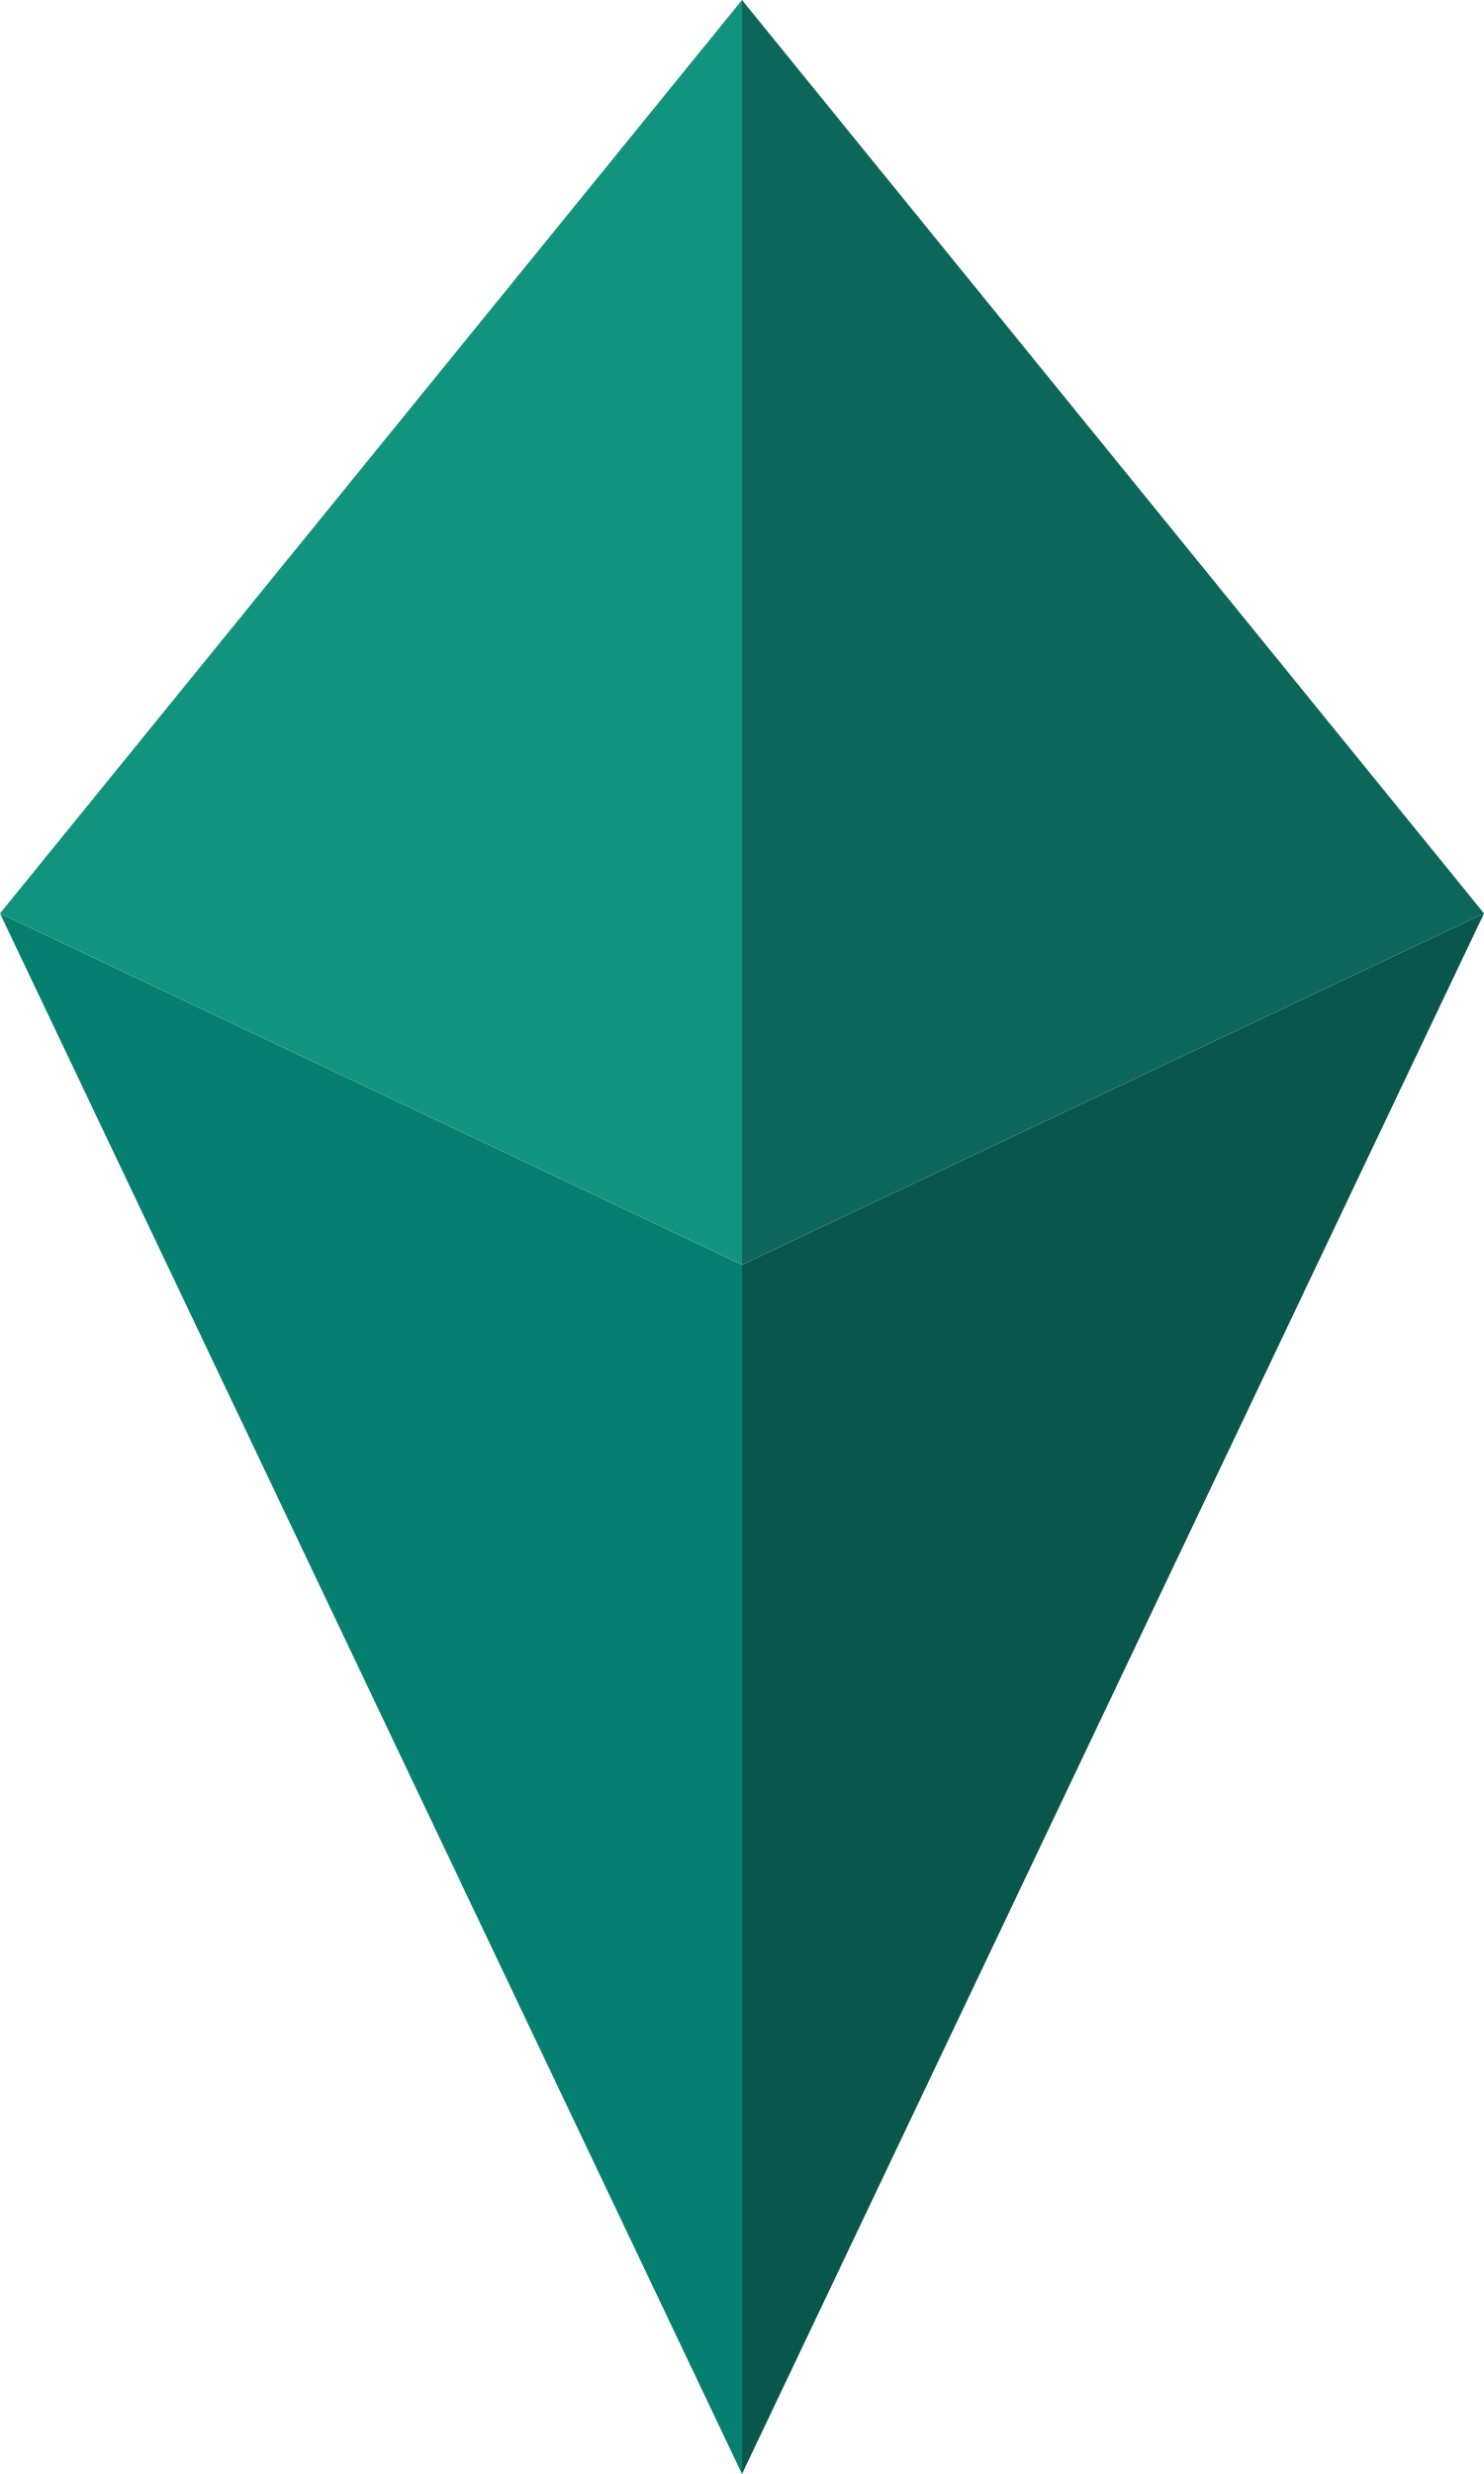
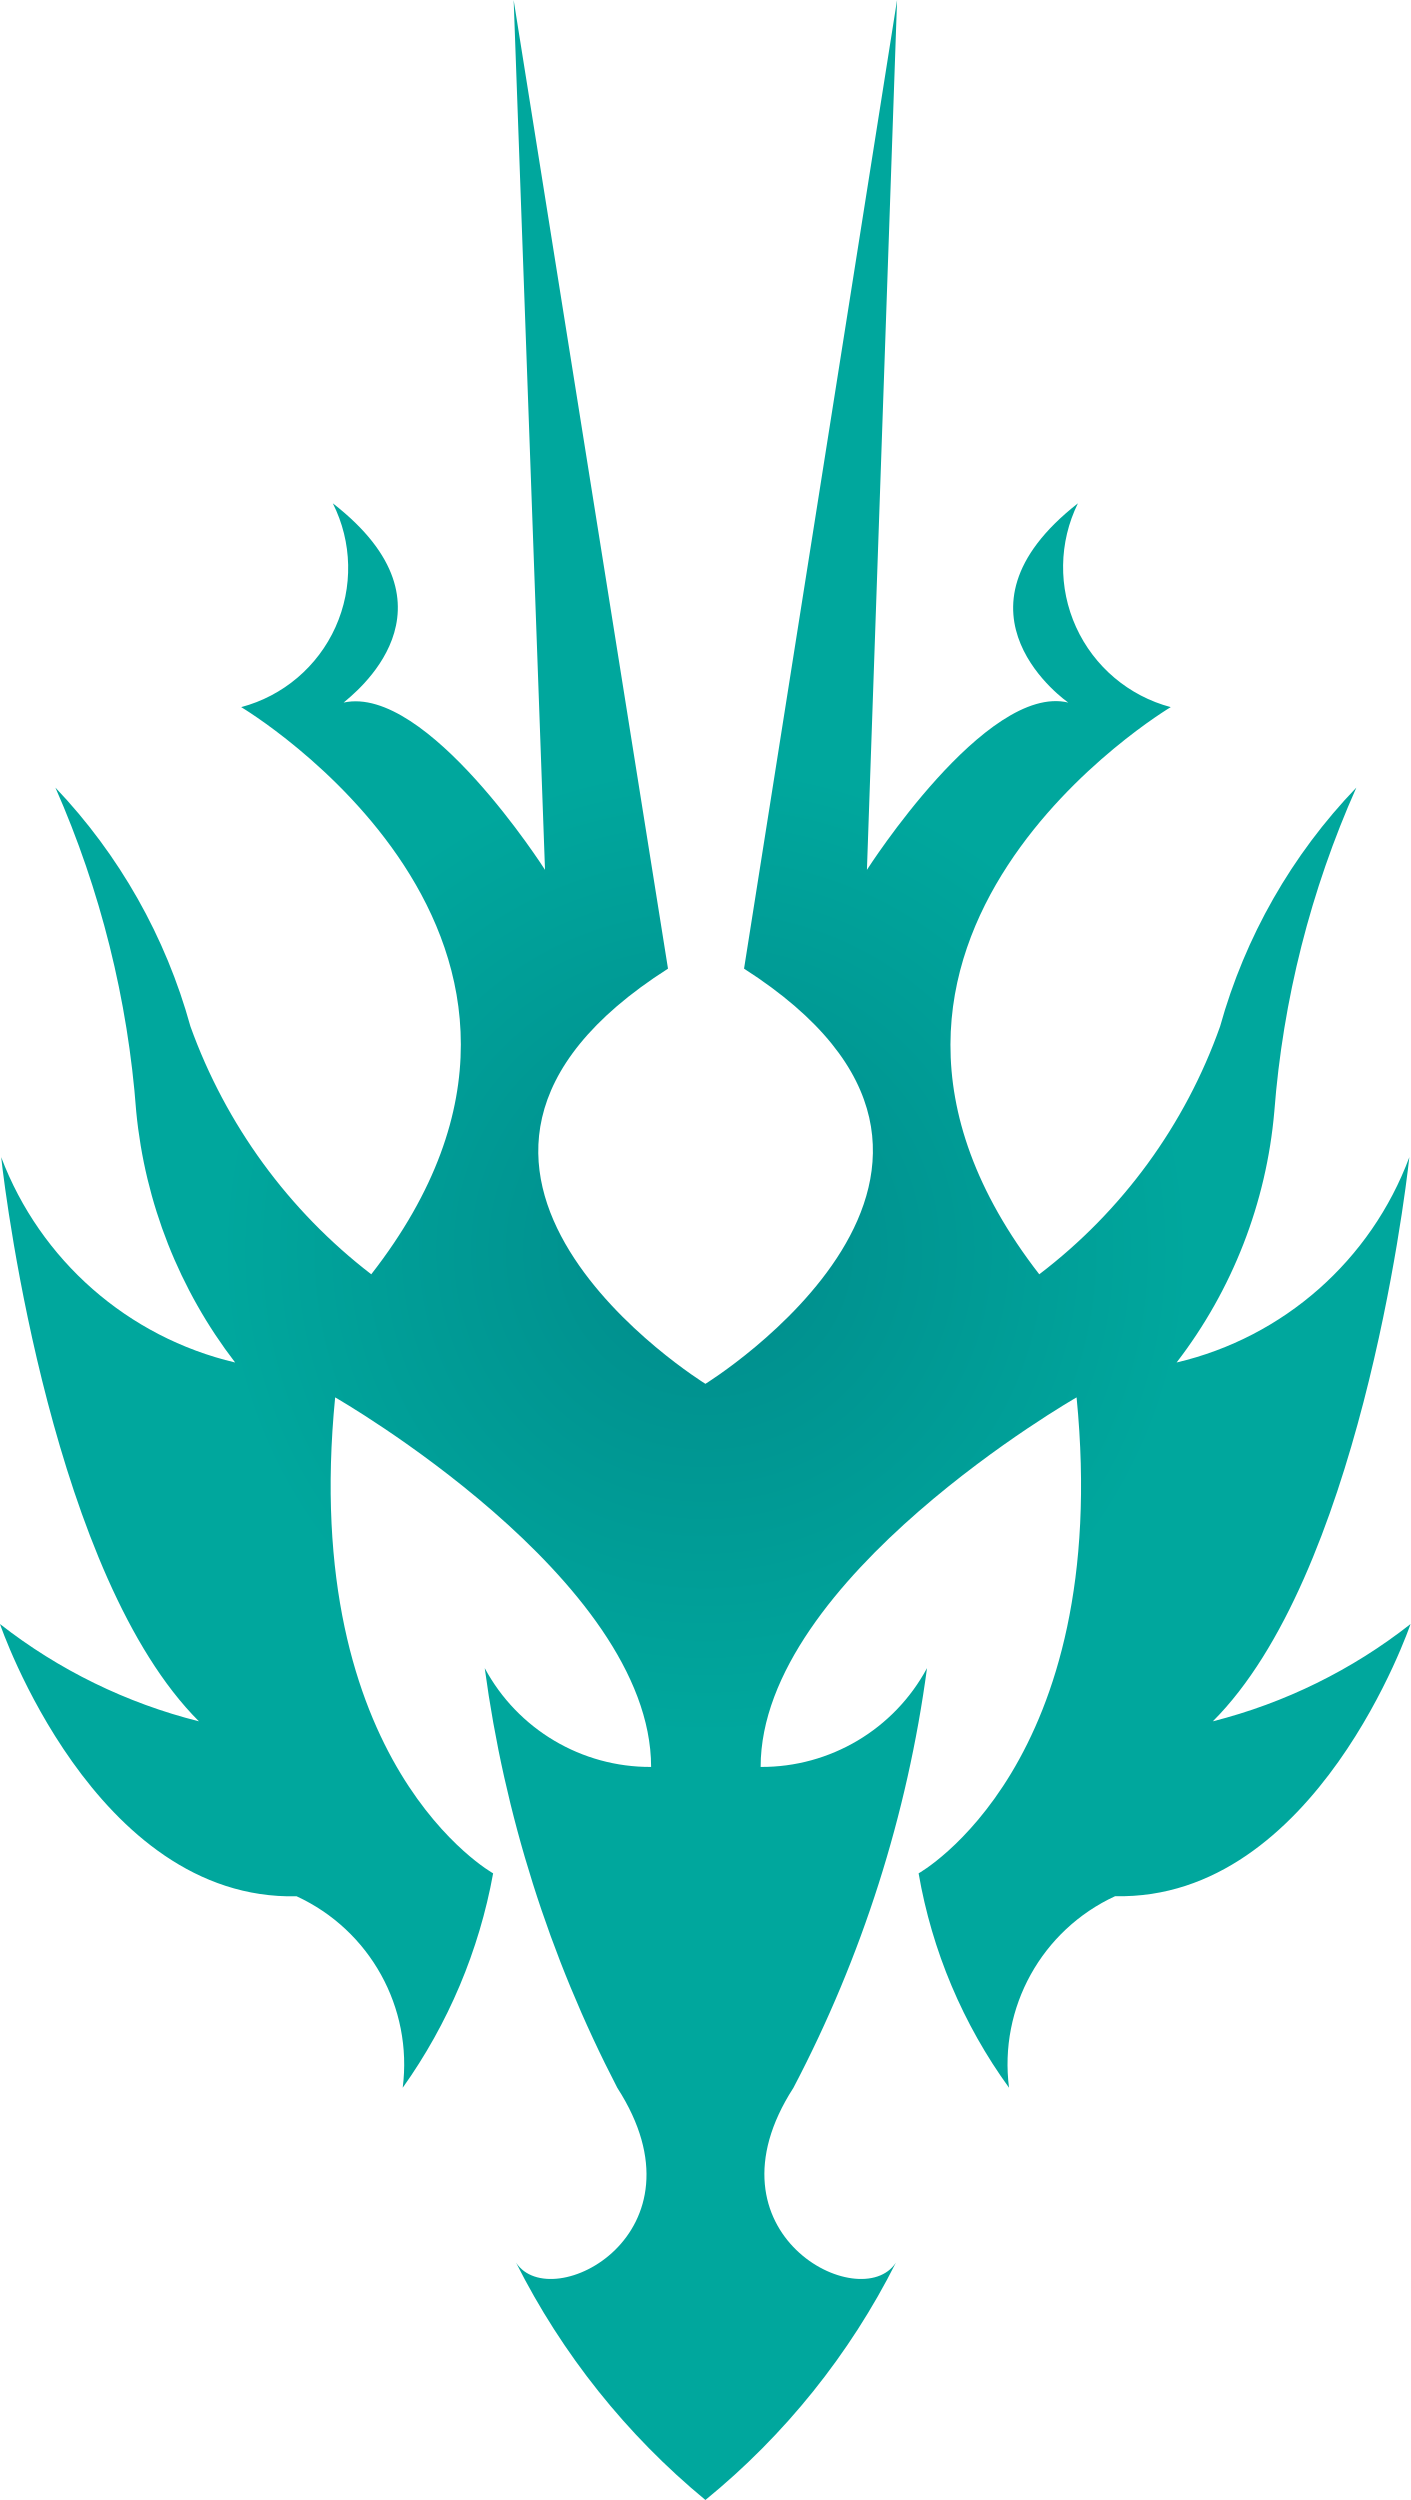
- <svg xmlns="http://www.w3.org/2000/svg" id="Layer_1" data-name="Layer 1" viewBox="0 0 15 25">
+ <svg xmlns="http://www.w3.org/2000/svg" xmlns:xlink="http://www.w3.org/1999/xlink" id="Layer_3" data-name="Layer 3" viewBox="0 0 13.949 24.719">
  <defs>
-     <style>.cls-1{fill:#0c6659;}.cls-2{fill:#09564d;}.cls-3{fill:#067f71;}.cls-4{fill:#12937d;}</style>
+     <style>.cls-1{fill:url(#radial-gradient);}.cls-2{fill:url(#radial-gradient-2);}</style>
+     <radialGradient id="radial-gradient" cx="7.874" cy="7.651" r="0" gradientTransform="translate(0 -0.189)" gradientUnits="userSpaceOnUse">
+       <stop offset="0" stop-color="#008b8b" />
+       <stop offset="0.479" stop-color="#00a79d" />
+       <stop offset="1" stop-color="#00a79d" />
+     </radialGradient>
+     <radialGradient id="radial-gradient-2" cx="7.497" cy="12.354" r="10.035" gradientTransform="matrix(1, 0, 0, 1, 0, 0)" xlink:href="#radial-gradient" />
  </defs>
-   <polygon class="cls-1" points="7.5 0 15 9.23 7.5 12.78 7.5 0" />
-   <polygon class="cls-2" points="15 9.23 7.5 25 7.5 12.78 15 9.23" />
-   <polygon class="cls-3" points="7.5 12.78 7.5 25 0 9.23 7.5 12.78" />
-   <polygon class="cls-4" points="7.5 0 7.5 12.78 0 9.23 7.5 0" />
+   <path class="cls-1" d="M7.874,7.462" transform="translate(-0.52214 0.00576)" />
+   <path class="cls-2" d="M3.92,6.941C4.743,6.76,5.911,8.595,5.911,8.595l-.31-8.6L7.127,9.572c-3.088,1.97.37,4.105.37,4.105s3.457-2.135.382-4.105L9.392-.006,9.094,8.595s1.18-1.849,1.991-1.654c0,0-1.288-.887.095-1.97a1.432,1.432,0,0,0,.918,2.015s-3.863,2.3-1.3,5.608a5.314,5.314,0,0,0,1.788-2.451,5.555,5.555,0,0,1,1.347-2.361,9.703,9.703,0,0,0-.811,3.203,4.743,4.743,0,0,1-.966,2.481,3.248,3.248,0,0,0,2.301-2.03c-.048.451-.513,4.15-1.943,5.578a5.251,5.251,0,0,0,1.955-.962s-.93,2.736-2.921,2.691a1.83,1.83,0,0,0-1.049,1.894,5.087,5.087,0,0,1-.894-2.12s1.919-1.068,1.562-4.706c0,0-3.124,1.789-3.124,3.654a1.855,1.855,0,0,0,1.645-.977A12.496,12.496,0,0,1,8.367,20.638c-.93,1.443.668,2.255,1.013,1.729A7.212,7.212,0,0,1,7.497,24.713a7.293,7.293,0,0,1-1.872-2.346c.346.526,1.931-.286,1.001-1.729a12.685,12.685,0,0,1-1.311-4.15,1.855,1.855,0,0,0,1.645.977c0-1.864-3.124-3.654-3.124-3.654-.358,3.639,1.562,4.706,1.562,4.706a5.277,5.277,0,0,1-.894,2.12A1.83,1.83,0,0,0,3.455,18.744C1.452,18.789.522,16.052.522,16.052a5.277,5.277,0,0,0,1.967.962C1.059,15.586.582,11.887.534,11.436A3.276,3.276,0,0,0,2.847,13.466a4.829,4.829,0,0,1-.978-2.481,9.742,9.742,0,0,0-.799-3.203,5.576,5.576,0,0,1,1.335,2.361,5.4,5.4,0,0,0,1.788,2.451C6.769,9.286,2.907,6.986,2.907,6.986A1.423,1.423,0,0,0,3.813,4.971C5.148,6.008,4.003,6.866,3.92,6.941Z" transform="translate(-0.52214 0.00576)" />
</svg>
